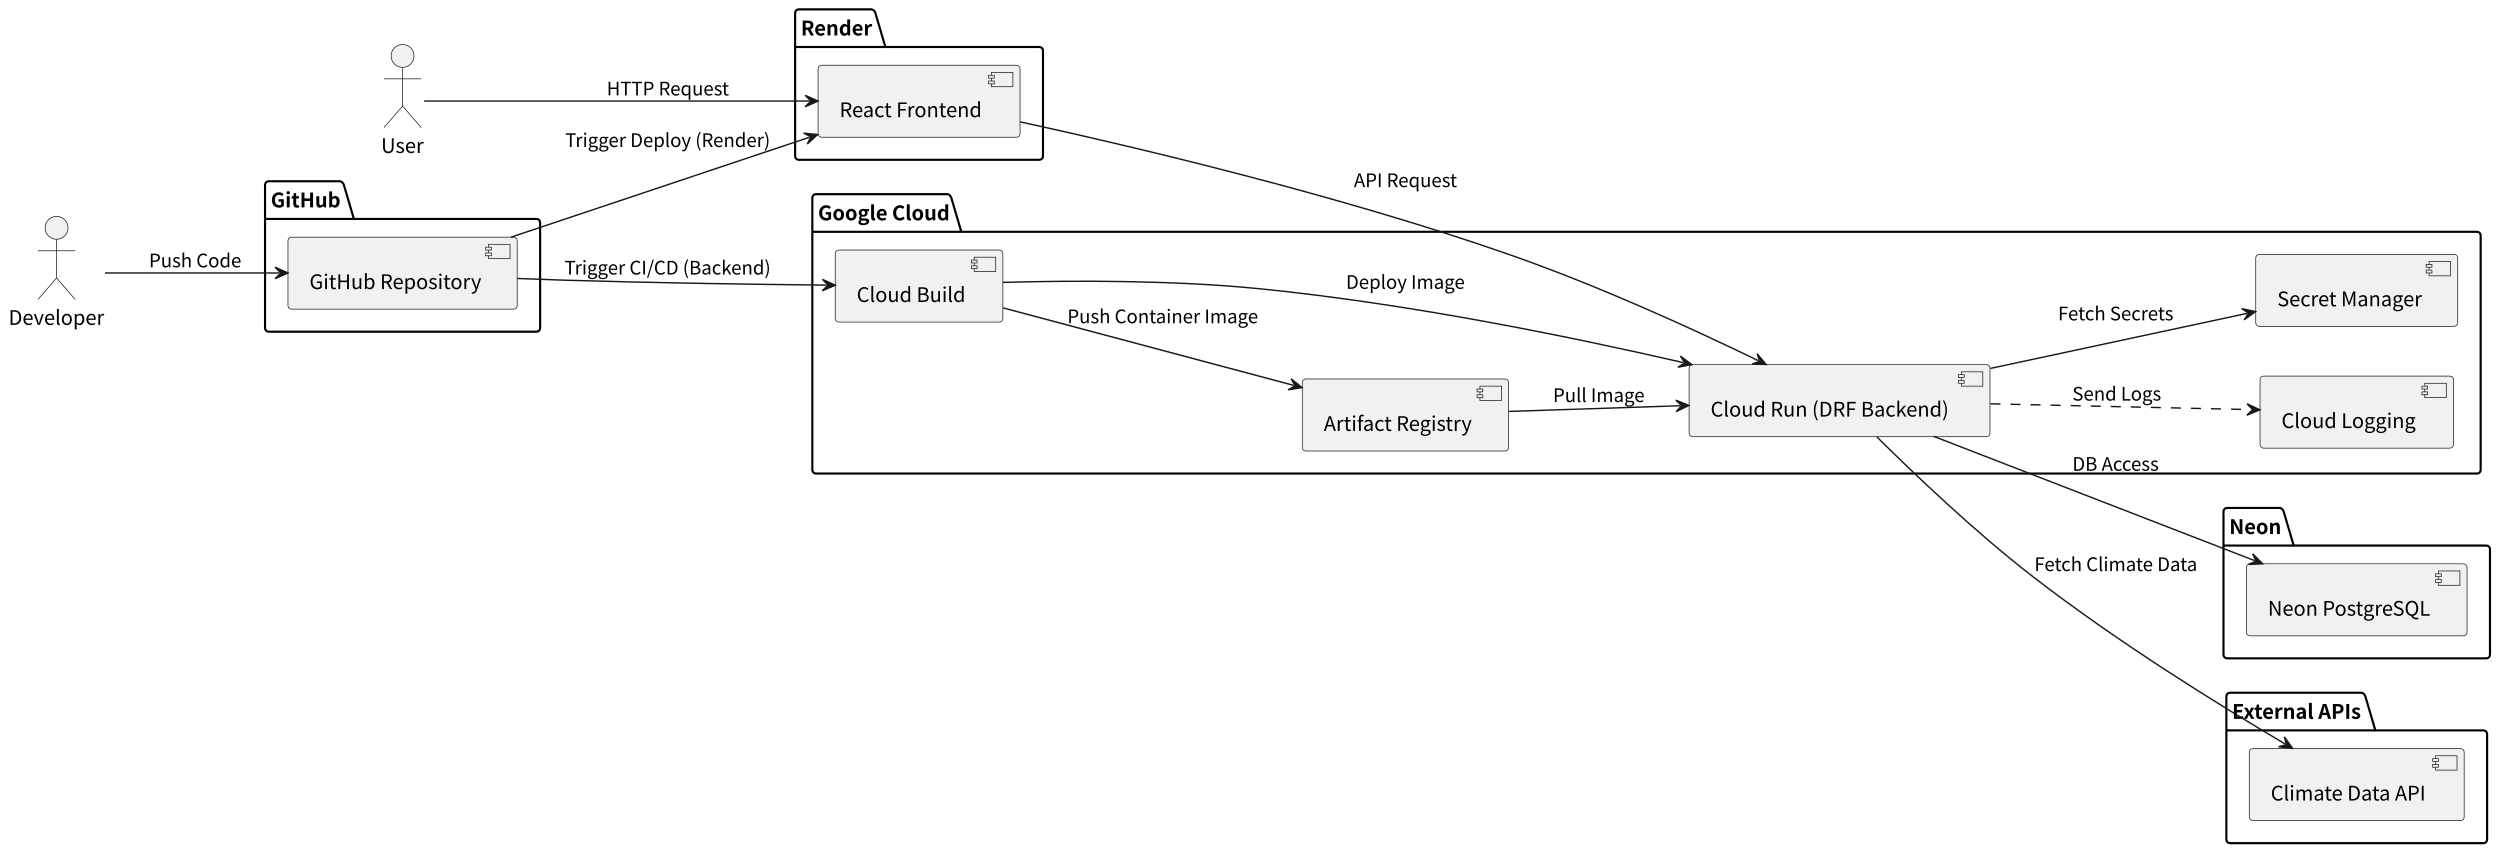
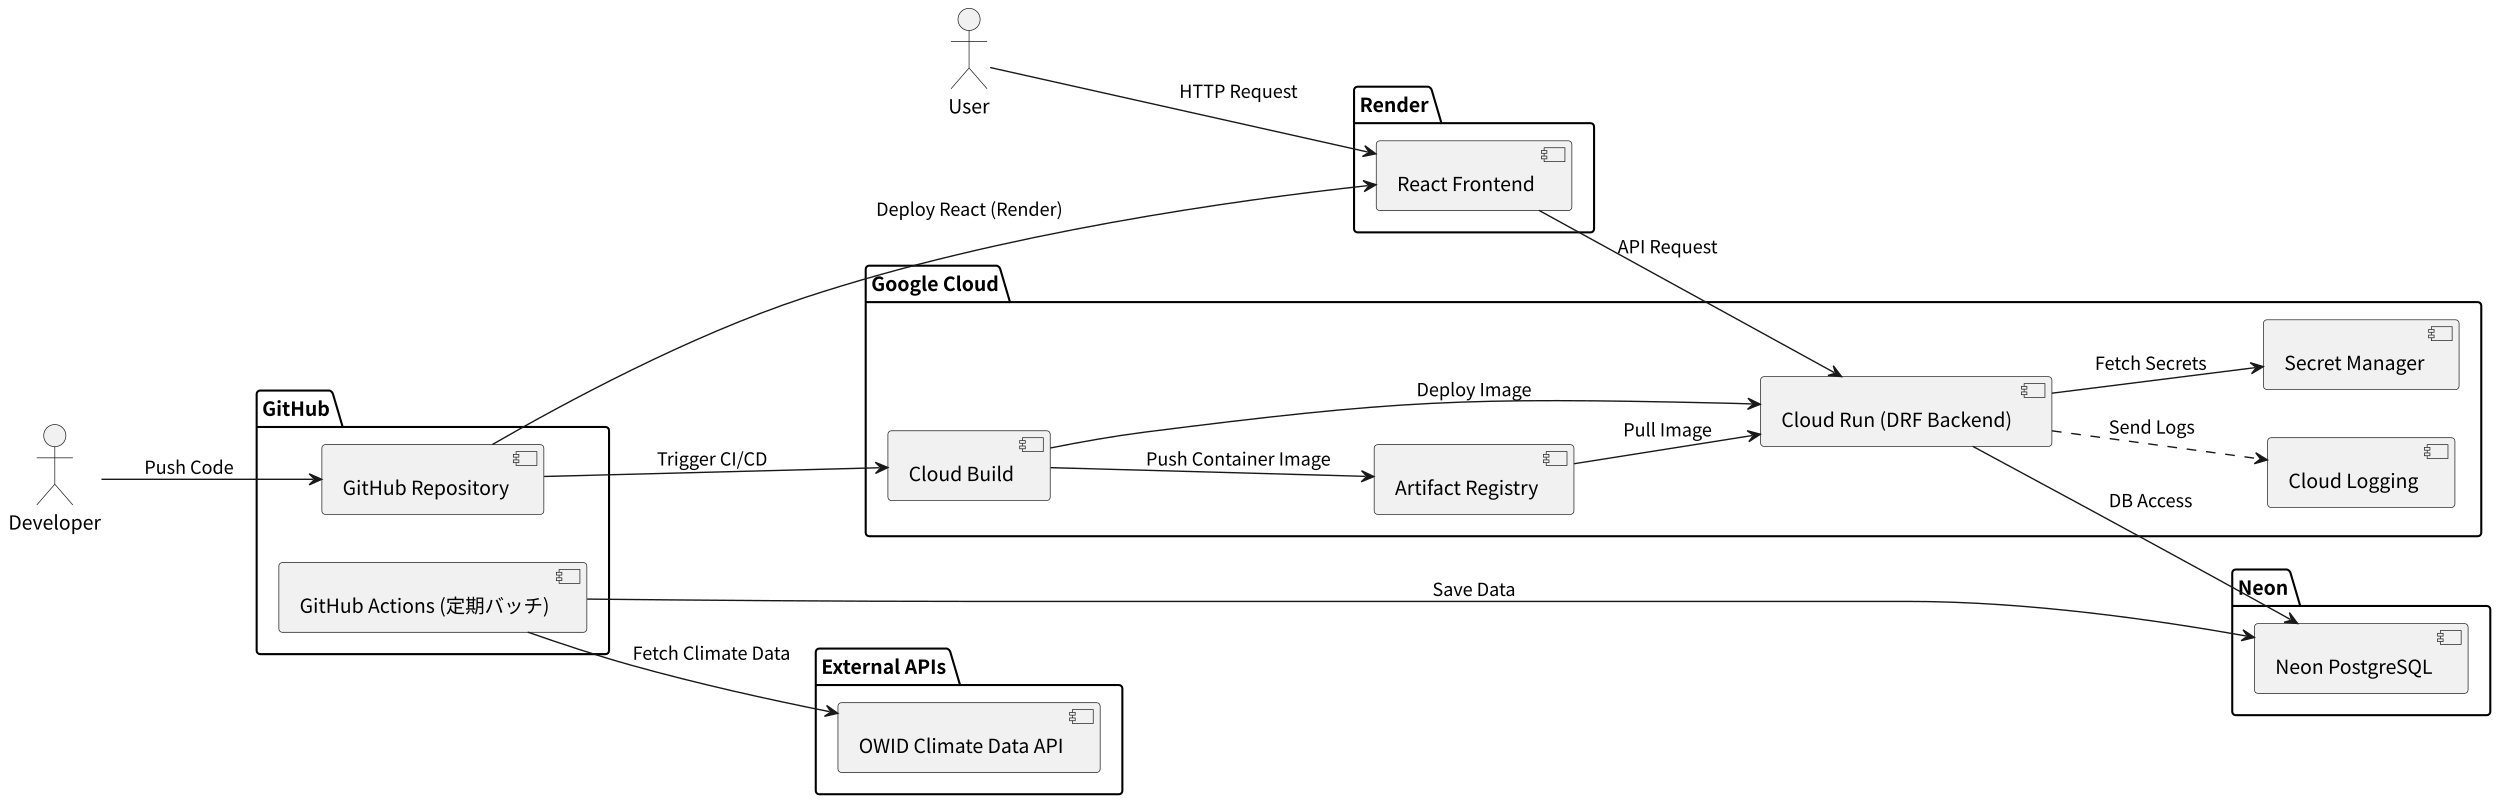
- <svg xmlns="http://www.w3.org/2000/svg" contentStyleType="text/css" height="595px" preserveAspectRatio="none" style="width:1745px;height:595px;background:#FFFFFF;" version="1.1" viewBox="0 0 1745 595" width="1745px" zoomAndPan="magnify">
+ <svg xmlns="http://www.w3.org/2000/svg" contentStyleType="text/css" height="579px" preserveAspectRatio="none" style="width:1802px;height:579px;background:#FFFFFF;" version="1.1" viewBox="0 0 1802 579" width="1802px" zoomAndPan="magnify">
  <defs />
  <g>
-     <g id="cluster_GitHub">
-       <path d="M187.5,126.532 L237.5,126.532 A3.75,3.75 0 0 1 240,129.032 L247,152.804 L374.5,152.804 A2.5,2.5 0 0 1 377,155.304 L377,229.032 A2.5,2.5 0 0 1 374.5,231.532 L187.5,231.532 A2.5,2.5 0 0 1 185,229.032 L185,129.032 A2.5,2.5 0 0 1 187.5,126.532 " fill="none" style="stroke:#000000;stroke-width:1.5;" />
-       <line style="stroke:#000000;stroke-width:1.5;" x1="185" x2="247" y1="152.804" y2="152.804" />
-       <text fill="#000000" font-family="Noto Sans CJK JP" font-size="14" font-weight="bold" lengthAdjust="spacing" textLength="49" x="189" y="144.772">GitHub</text>
-     </g>
    <g id="cluster_Render">
-       <path d="M557.5,6.532 L608.5,6.532 A3.75,3.75 0 0 1 611,9.032 L618,32.804 L725.5,32.804 A2.5,2.5 0 0 1 728,35.304 L728,109.032 A2.5,2.5 0 0 1 725.5,111.532 L557.5,111.532 A2.5,2.5 0 0 1 555,109.032 L555,9.032 A2.5,2.5 0 0 1 557.5,6.532 " fill="none" style="stroke:#000000;stroke-width:1.5;" />
-       <line style="stroke:#000000;stroke-width:1.5;" x1="555" x2="618" y1="32.804" y2="32.804" />
-       <text fill="#000000" font-family="Noto Sans CJK JP" font-size="14" font-weight="bold" lengthAdjust="spacing" textLength="50" x="559" y="24.772">Render</text>
+       <path d="M978.5,62.5 L1029.5,62.5 A3.75,3.75 0 0 1 1032,65 L1039,88.772 L1146.5,88.772 A2.5,2.5 0 0 1 1149,91.272 L1149,165 A2.5,2.5 0 0 1 1146.5,167.5 L978.5,167.5 A2.5,2.5 0 0 1 976,165 L976,65 A2.5,2.5 0 0 1 978.5,62.5 " fill="none" style="stroke:#000000;stroke-width:1.5;" />
+       <line style="stroke:#000000;stroke-width:1.5;" x1="976" x2="1039" y1="88.772" y2="88.772" />
+       <text fill="#000000" font-family="Noto Sans CJK JP" font-size="14" font-weight="bold" lengthAdjust="spacing" textLength="50" x="980" y="80.74">Render</text>
    </g>
    <g id="cluster_Google Cloud">
-       <path d="M569.5,135.532 L661.5,135.532 A3.75,3.75 0 0 1 664,138.032 L671,161.804 L1729,161.804 A2.5,2.5 0 0 1 1731.5,164.304 L1731.5,328.032 A2.5,2.5 0 0 1 1729,330.532 L569.5,330.532 A2.5,2.5 0 0 1 567,328.032 L567,138.032 A2.5,2.5 0 0 1 569.5,135.532 " fill="none" style="stroke:#000000;stroke-width:1.5;" />
-       <line style="stroke:#000000;stroke-width:1.5;" x1="567" x2="671" y1="161.804" y2="161.804" />
-       <text fill="#000000" font-family="Noto Sans CJK JP" font-size="14" font-weight="bold" lengthAdjust="spacing" textLength="91" x="571" y="153.772">Google Cloud</text>
+       <path d="M626.5,191.5 L718.5,191.5 A3.75,3.75 0 0 1 721,194 L728,217.772 L1786,217.772 A2.5,2.5 0 0 1 1788.5,220.272 L1788.5,384 A2.5,2.5 0 0 1 1786,386.5 L626.5,386.5 A2.5,2.5 0 0 1 624,384 L624,194 A2.5,2.5 0 0 1 626.5,191.5 " fill="none" style="stroke:#000000;stroke-width:1.5;" />
+       <line style="stroke:#000000;stroke-width:1.5;" x1="624" x2="728" y1="217.772" y2="217.772" />
+       <text fill="#000000" font-family="Noto Sans CJK JP" font-size="14" font-weight="bold" lengthAdjust="spacing" textLength="91" x="628" y="209.74">Google Cloud</text>
    </g>
    <g id="cluster_Neon">
-       <path d="M1554.5,354.532 L1591.5,354.532 A3.75,3.75 0 0 1 1594,357.032 L1601,380.804 L1735.5,380.804 A2.5,2.5 0 0 1 1738,383.304 L1738,457.032 A2.5,2.5 0 0 1 1735.5,459.532 L1554.5,459.532 A2.5,2.5 0 0 1 1552,457.032 L1552,357.032 A2.5,2.5 0 0 1 1554.5,354.532 " fill="none" style="stroke:#000000;stroke-width:1.5;" />
-       <line style="stroke:#000000;stroke-width:1.5;" x1="1552" x2="1601" y1="380.804" y2="380.804" />
-       <text fill="#000000" font-family="Noto Sans CJK JP" font-size="14" font-weight="bold" lengthAdjust="spacing" textLength="36" x="1556" y="372.772">Neon</text>
+       <path d="M1611.5,410.5 L1648.5,410.5 A3.75,3.75 0 0 1 1651,413 L1658,436.772 L1792.5,436.772 A2.5,2.5 0 0 1 1795,439.272 L1795,513 A2.5,2.5 0 0 1 1792.5,515.5 L1611.5,515.5 A2.5,2.5 0 0 1 1609,513 L1609,413 A2.5,2.5 0 0 1 1611.5,410.5 " fill="none" style="stroke:#000000;stroke-width:1.5;" />
+       <line style="stroke:#000000;stroke-width:1.5;" x1="1609" x2="1658" y1="436.772" y2="436.772" />
+       <text fill="#000000" font-family="Noto Sans CJK JP" font-size="14" font-weight="bold" lengthAdjust="spacing" textLength="36" x="1613" y="428.74">Neon</text>
    </g>
    <g id="cluster_External APIs">
-       <path d="M1556.5,483.532 L1648.5,483.532 A3.75,3.75 0 0 1 1651,486.032 L1658,509.804 L1733.5,509.804 A2.5,2.5 0 0 1 1736,512.304 L1736,586.032 A2.5,2.5 0 0 1 1733.5,588.532 L1556.5,588.532 A2.5,2.5 0 0 1 1554,586.032 L1554,486.032 A2.5,2.5 0 0 1 1556.5,483.532 " fill="none" style="stroke:#000000;stroke-width:1.5;" />
-       <line style="stroke:#000000;stroke-width:1.5;" x1="1554" x2="1658" y1="509.804" y2="509.804" />
-       <text fill="#000000" font-family="Noto Sans CJK JP" font-size="14" font-weight="bold" lengthAdjust="spacing" textLength="91" x="1558" y="501.772">External APIs</text>
+       <path d="M590.5,467.5 L682.5,467.5 A3.75,3.75 0 0 1 685,470 L692,493.772 L806.5,493.772 A2.5,2.5 0 0 1 809,496.272 L809,570 A2.5,2.5 0 0 1 806.5,572.5 L590.5,572.5 A2.5,2.5 0 0 1 588,570 L588,470 A2.5,2.5 0 0 1 590.5,467.5 " fill="none" style="stroke:#000000;stroke-width:1.5;" />
+       <line style="stroke:#000000;stroke-width:1.5;" x1="588" x2="692" y1="493.772" y2="493.772" />
+       <text fill="#000000" font-family="Noto Sans CJK JP" font-size="14" font-weight="bold" lengthAdjust="spacing" textLength="91" x="592" y="485.74">External APIs</text>
+     </g>
+     <g id="cluster_GitHub">
+       <path d="M187.5,281.5 L237.5,281.5 A3.75,3.75 0 0 1 240,284 L247,307.772 L436.5,307.772 A2.5,2.5 0 0 1 439,310.272 L439,469 A2.5,2.5 0 0 1 436.5,471.5 L187.5,471.5 A2.5,2.5 0 0 1 185,469 L185,284 A2.5,2.5 0 0 1 187.5,281.5 " fill="none" style="stroke:#000000;stroke-width:1.5;" />
+       <line style="stroke:#000000;stroke-width:1.5;" x1="185" x2="247" y1="307.772" y2="307.772" />
+       <text fill="#000000" font-family="Noto Sans CJK JP" font-size="14" font-weight="bold" lengthAdjust="spacing" textLength="49" x="189" y="299.74">GitHub</text>
+     </g>
+     <g id="elem_Frontend">
+       <rect fill="#F1F1F1" height="50.272" rx="2.5" ry="2.5" style="stroke:#181818;stroke-width:0.5;" width="141" x="992" y="101.5" />
+       <rect fill="#F1F1F1" height="10" style="stroke:#181818;stroke-width:0.5;" width="15" x="1113" y="106.5" />
+       <rect fill="#F1F1F1" height="2" style="stroke:#181818;stroke-width:0.5;" width="4" x="1111" y="108.5" />
+       <rect fill="#F1F1F1" height="2" style="stroke:#181818;stroke-width:0.5;" width="4" x="1111" y="112.5" />
+       <text fill="#000000" font-family="Noto Sans CJK JP" font-size="14" lengthAdjust="spacing" textLength="101" x="1007" y="137.74">React Frontend</text>
+     </g>
+     <g id="elem_CloudBuild">
+       <rect fill="#F1F1F1" height="50.272" rx="2.5" ry="2.5" style="stroke:#181818;stroke-width:0.5;" width="117" x="640" y="310.5" />
+       <rect fill="#F1F1F1" height="10" style="stroke:#181818;stroke-width:0.5;" width="15" x="737" y="315.5" />
+       <rect fill="#F1F1F1" height="2" style="stroke:#181818;stroke-width:0.5;" width="4" x="735" y="317.5" />
+       <rect fill="#F1F1F1" height="2" style="stroke:#181818;stroke-width:0.5;" width="4" x="735" y="321.5" />
+       <text fill="#000000" font-family="Noto Sans CJK JP" font-size="14" lengthAdjust="spacing" textLength="77" x="655" y="346.74">Cloud Build</text>
+     </g>
+     <g id="elem_ArtifactRegistry">
+       <rect fill="#F1F1F1" height="50.272" rx="2.5" ry="2.5" style="stroke:#181818;stroke-width:0.5;" width="144" x="990.5" y="320.5" />
+       <rect fill="#F1F1F1" height="10" style="stroke:#181818;stroke-width:0.5;" width="15" x="1114.5" y="325.5" />
+       <rect fill="#F1F1F1" height="2" style="stroke:#181818;stroke-width:0.5;" width="4" x="1112.5" y="327.5" />
+       <rect fill="#F1F1F1" height="2" style="stroke:#181818;stroke-width:0.5;" width="4" x="1112.5" y="331.5" />
+       <text fill="#000000" font-family="Noto Sans CJK JP" font-size="14" lengthAdjust="spacing" textLength="104" x="1005.5" y="356.74">Artifact Registry</text>
+     </g>
+     <g id="elem_CloudRun">
+       <rect fill="#F1F1F1" height="50.272" rx="2.5" ry="2.5" style="stroke:#181818;stroke-width:0.5;" width="210" x="1269" y="271.5" />
+       <rect fill="#F1F1F1" height="10" style="stroke:#181818;stroke-width:0.5;" width="15" x="1459" y="276.5" />
+       <rect fill="#F1F1F1" height="2" style="stroke:#181818;stroke-width:0.5;" width="4" x="1457" y="278.5" />
+       <rect fill="#F1F1F1" height="2" style="stroke:#181818;stroke-width:0.5;" width="4" x="1457" y="282.5" />
+       <text fill="#000000" font-family="Noto Sans CJK JP" font-size="14" lengthAdjust="spacing" textLength="170" x="1284" y="307.74">Cloud Run (DRF Backend)</text>
+     </g>
+     <g id="elem_Logging">
+       <rect fill="#F1F1F1" height="50.272" rx="2.5" ry="2.5" style="stroke:#181818;stroke-width:0.5;" width="135" x="1634.5" y="315.5" />
+       <rect fill="#F1F1F1" height="10" style="stroke:#181818;stroke-width:0.5;" width="15" x="1749.5" y="320.5" />
+       <rect fill="#F1F1F1" height="2" style="stroke:#181818;stroke-width:0.5;" width="4" x="1747.5" y="322.5" />
+       <rect fill="#F1F1F1" height="2" style="stroke:#181818;stroke-width:0.5;" width="4" x="1747.5" y="326.5" />
+       <text fill="#000000" font-family="Noto Sans CJK JP" font-size="14" lengthAdjust="spacing" textLength="95" x="1649.5" y="351.74">Cloud Logging</text>
+     </g>
+     <g id="elem_SecretManager">
+       <rect fill="#F1F1F1" height="50.272" rx="2.5" ry="2.5" style="stroke:#181818;stroke-width:0.5;" width="141" x="1631.5" y="230.5" />
+       <rect fill="#F1F1F1" height="10" style="stroke:#181818;stroke-width:0.5;" width="15" x="1752.5" y="235.5" />
+       <rect fill="#F1F1F1" height="2" style="stroke:#181818;stroke-width:0.5;" width="4" x="1750.5" y="237.5" />
+       <rect fill="#F1F1F1" height="2" style="stroke:#181818;stroke-width:0.5;" width="4" x="1750.5" y="241.5" />
+       <text fill="#000000" font-family="Noto Sans CJK JP" font-size="14" lengthAdjust="spacing" textLength="101" x="1646.5" y="266.74">Secret Manager</text>
+     </g>
+     <g id="elem_NeonPostgreSQL">
+       <rect fill="#F1F1F1" height="50.272" rx="2.5" ry="2.5" style="stroke:#181818;stroke-width:0.5;" width="154" x="1625" y="449.5" />
+       <rect fill="#F1F1F1" height="10" style="stroke:#181818;stroke-width:0.5;" width="15" x="1759" y="454.5" />
+       <rect fill="#F1F1F1" height="2" style="stroke:#181818;stroke-width:0.5;" width="4" x="1757" y="456.5" />
+       <rect fill="#F1F1F1" height="2" style="stroke:#181818;stroke-width:0.5;" width="4" x="1757" y="460.5" />
+       <text fill="#000000" font-family="Noto Sans CJK JP" font-size="14" lengthAdjust="spacing" textLength="114" x="1640" y="485.74">Neon PostgreSQL</text>
+     </g>
+     <g id="elem_OWIDAPI">
+       <rect fill="#F1F1F1" height="50.272" rx="2.5" ry="2.5" style="stroke:#181818;stroke-width:0.5;" width="189" x="604" y="506.5" />
+       <rect fill="#F1F1F1" height="10" style="stroke:#181818;stroke-width:0.5;" width="15" x="773" y="511.5" />
+       <rect fill="#F1F1F1" height="2" style="stroke:#181818;stroke-width:0.5;" width="4" x="771" y="513.5" />
+       <rect fill="#F1F1F1" height="2" style="stroke:#181818;stroke-width:0.5;" width="4" x="771" y="517.5" />
+       <text fill="#000000" font-family="Noto Sans CJK JP" font-size="14" lengthAdjust="spacing" textLength="149" x="619" y="542.74">OWID Climate Data API</text>
    </g>
    <g id="elem_GitHubRepo">
-       <rect fill="#F1F1F1" height="50.272" rx="2.5" ry="2.5" style="stroke:#181818;stroke-width:0.5;" width="160" x="201" y="165.532" />
-       <rect fill="#F1F1F1" height="10" style="stroke:#181818;stroke-width:0.5;" width="15" x="341" y="170.532" />
-       <rect fill="#F1F1F1" height="2" style="stroke:#181818;stroke-width:0.5;" width="4" x="339" y="172.532" />
-       <rect fill="#F1F1F1" height="2" style="stroke:#181818;stroke-width:0.5;" width="4" x="339" y="176.532" />
-       <text fill="#000000" font-family="Noto Sans CJK JP" font-size="14" lengthAdjust="spacing" textLength="120" x="216" y="201.772">GitHub Repository</text>
+       <rect fill="#F1F1F1" height="50.272" rx="2.5" ry="2.5" style="stroke:#181818;stroke-width:0.5;" width="160" x="232" y="320.5" />
+       <rect fill="#F1F1F1" height="10" style="stroke:#181818;stroke-width:0.5;" width="15" x="372" y="325.5" />
+       <rect fill="#F1F1F1" height="2" style="stroke:#181818;stroke-width:0.5;" width="4" x="370" y="327.5" />
+       <rect fill="#F1F1F1" height="2" style="stroke:#181818;stroke-width:0.5;" width="4" x="370" y="331.5" />
+       <text fill="#000000" font-family="Noto Sans CJK JP" font-size="14" lengthAdjust="spacing" textLength="120" x="247" y="356.74">GitHub Repository</text>
    </g>
-     <g id="elem_Frontend">
-       <rect fill="#F1F1F1" height="50.272" rx="2.5" ry="2.5" style="stroke:#181818;stroke-width:0.5;" width="141" x="571" y="45.532" />
-       <rect fill="#F1F1F1" height="10" style="stroke:#181818;stroke-width:0.5;" width="15" x="692" y="50.532" />
-       <rect fill="#F1F1F1" height="2" style="stroke:#181818;stroke-width:0.5;" width="4" x="690" y="52.532" />
-       <rect fill="#F1F1F1" height="2" style="stroke:#181818;stroke-width:0.5;" width="4" x="690" y="56.532" />
-       <text fill="#000000" font-family="Noto Sans CJK JP" font-size="14" lengthAdjust="spacing" textLength="101" x="586" y="81.772">React Frontend</text>
-     </g>
-     <g id="elem_CloudBuild">
-       <rect fill="#F1F1F1" height="50.272" rx="2.5" ry="2.5" style="stroke:#181818;stroke-width:0.5;" width="117" x="583" y="174.532" />
-       <rect fill="#F1F1F1" height="10" style="stroke:#181818;stroke-width:0.5;" width="15" x="680" y="179.532" />
-       <rect fill="#F1F1F1" height="2" style="stroke:#181818;stroke-width:0.5;" width="4" x="678" y="181.532" />
-       <rect fill="#F1F1F1" height="2" style="stroke:#181818;stroke-width:0.5;" width="4" x="678" y="185.532" />
-       <text fill="#000000" font-family="Noto Sans CJK JP" font-size="14" lengthAdjust="spacing" textLength="77" x="598" y="210.772">Cloud Build</text>
-     </g>
-     <g id="elem_ArtifactRegistry">
-       <rect fill="#F1F1F1" height="50.272" rx="2.5" ry="2.5" style="stroke:#181818;stroke-width:0.5;" width="144" x="909" y="264.532" />
-       <rect fill="#F1F1F1" height="10" style="stroke:#181818;stroke-width:0.5;" width="15" x="1033" y="269.532" />
-       <rect fill="#F1F1F1" height="2" style="stroke:#181818;stroke-width:0.5;" width="4" x="1031" y="271.532" />
-       <rect fill="#F1F1F1" height="2" style="stroke:#181818;stroke-width:0.5;" width="4" x="1031" y="275.532" />
-       <text fill="#000000" font-family="Noto Sans CJK JP" font-size="14" lengthAdjust="spacing" textLength="104" x="924" y="300.772">Artifact Registry</text>
-     </g>
-     <g id="elem_CloudRun">
-       <rect fill="#F1F1F1" height="50.272" rx="2.5" ry="2.5" style="stroke:#181818;stroke-width:0.5;" width="210" x="1179" y="254.532" />
-       <rect fill="#F1F1F1" height="10" style="stroke:#181818;stroke-width:0.5;" width="15" x="1369" y="259.532" />
-       <rect fill="#F1F1F1" height="2" style="stroke:#181818;stroke-width:0.5;" width="4" x="1367" y="261.532" />
-       <rect fill="#F1F1F1" height="2" style="stroke:#181818;stroke-width:0.5;" width="4" x="1367" y="265.532" />
-       <text fill="#000000" font-family="Noto Sans CJK JP" font-size="14" lengthAdjust="spacing" textLength="170" x="1194" y="290.772">Cloud Run (DRF Backend)</text>
-     </g>
-     <g id="elem_Logging">
-       <rect fill="#F1F1F1" height="50.272" rx="2.5" ry="2.5" style="stroke:#181818;stroke-width:0.5;" width="135" x="1577.5" y="262.532" />
-       <rect fill="#F1F1F1" height="10" style="stroke:#181818;stroke-width:0.5;" width="15" x="1692.5" y="267.532" />
-       <rect fill="#F1F1F1" height="2" style="stroke:#181818;stroke-width:0.5;" width="4" x="1690.5" y="269.532" />
-       <rect fill="#F1F1F1" height="2" style="stroke:#181818;stroke-width:0.5;" width="4" x="1690.5" y="273.532" />
-       <text fill="#000000" font-family="Noto Sans CJK JP" font-size="14" lengthAdjust="spacing" textLength="95" x="1592.5" y="298.772">Cloud Logging</text>
-     </g>
-     <g id="elem_SecretManager">
-       <rect fill="#F1F1F1" height="50.272" rx="2.5" ry="2.5" style="stroke:#181818;stroke-width:0.5;" width="141" x="1574.5" y="177.532" />
-       <rect fill="#F1F1F1" height="10" style="stroke:#181818;stroke-width:0.5;" width="15" x="1695.5" y="182.532" />
-       <rect fill="#F1F1F1" height="2" style="stroke:#181818;stroke-width:0.5;" width="4" x="1693.5" y="184.532" />
-       <rect fill="#F1F1F1" height="2" style="stroke:#181818;stroke-width:0.5;" width="4" x="1693.5" y="188.532" />
-       <text fill="#000000" font-family="Noto Sans CJK JP" font-size="14" lengthAdjust="spacing" textLength="101" x="1589.5" y="213.772">Secret Manager</text>
-     </g>
-     <g id="elem_NeonPostgreSQL">
-       <rect fill="#F1F1F1" height="50.272" rx="2.5" ry="2.5" style="stroke:#181818;stroke-width:0.5;" width="154" x="1568" y="393.532" />
-       <rect fill="#F1F1F1" height="10" style="stroke:#181818;stroke-width:0.5;" width="15" x="1702" y="398.532" />
-       <rect fill="#F1F1F1" height="2" style="stroke:#181818;stroke-width:0.5;" width="4" x="1700" y="400.532" />
-       <rect fill="#F1F1F1" height="2" style="stroke:#181818;stroke-width:0.5;" width="4" x="1700" y="404.532" />
-       <text fill="#000000" font-family="Noto Sans CJK JP" font-size="14" lengthAdjust="spacing" textLength="114" x="1583" y="429.772">Neon PostgreSQL</text>
-     </g>
-     <g id="elem_ClimateAPI">
-       <rect fill="#F1F1F1" height="50.272" rx="2.5" ry="2.5" style="stroke:#181818;stroke-width:0.5;" width="150" x="1570" y="522.532" />
-       <rect fill="#F1F1F1" height="10" style="stroke:#181818;stroke-width:0.5;" width="15" x="1700" y="527.532" />
-       <rect fill="#F1F1F1" height="2" style="stroke:#181818;stroke-width:0.5;" width="4" x="1698" y="529.532" />
-       <rect fill="#F1F1F1" height="2" style="stroke:#181818;stroke-width:0.5;" width="4" x="1698" y="533.532" />
-       <text fill="#000000" font-family="Noto Sans CJK JP" font-size="14" lengthAdjust="spacing" textLength="110" x="1585" y="558.772">Climate Data API</text>
+     <g id="elem_GitHubActions">
+       <rect fill="#F1F1F1" height="50.272" rx="2.5" ry="2.5" style="stroke:#181818;stroke-width:0.5;" width="222" x="201" y="405.5" />
+       <rect fill="#F1F1F1" height="10" style="stroke:#181818;stroke-width:0.5;" width="15" x="403" y="410.5" />
+       <rect fill="#F1F1F1" height="2" style="stroke:#181818;stroke-width:0.5;" width="4" x="401" y="412.5" />
+       <rect fill="#F1F1F1" height="2" style="stroke:#181818;stroke-width:0.5;" width="4" x="401" y="416.5" />
+       <text fill="#000000" font-family="Noto Sans CJK JP" font-size="14" lengthAdjust="spacing" textLength="182" x="216" y="441.74">GitHub Actions (定期バッチ)</text>
    </g>
    <g id="elem_User">
-       <ellipse cx="281" cy="39.032" fill="#F1F1F1" rx="8" ry="8" style="stroke:#181818;stroke-width:0.5;" />
-       <path d="M281,47.032 L281,74.032 M268,55.032 L294,55.032 M281,74.032 L268,89.032 M281,74.032 L294,89.032 " fill="none" style="stroke:#181818;stroke-width:0.5;" />
-       <text fill="#000000" font-family="Noto Sans CJK JP" font-size="14" lengthAdjust="spacing" textLength="30" x="266" y="106.772">User</text>
+       <ellipse cx="698.5" cy="14" fill="#F1F1F1" rx="8" ry="8" style="stroke:#181818;stroke-width:0.5;" />
+       <path d="M698.5,22 L698.5,49 M685.5,30 L711.5,30 M698.5,49 L685.5,64 M698.5,49 L711.5,64 " fill="none" style="stroke:#181818;stroke-width:0.5;" />
+       <text fill="#000000" font-family="Noto Sans CJK JP" font-size="14" lengthAdjust="spacing" textLength="30" x="683.5" y="81.74">User</text>
    </g>
    <g id="elem_Developer">
-       <ellipse cx="39.5" cy="159.032" fill="#F1F1F1" rx="8" ry="8" style="stroke:#181818;stroke-width:0.5;" />
-       <path d="M39.5,167.032 L39.5,194.032 M26.5,175.032 L52.5,175.032 M39.5,194.032 L26.5,209.032 M39.5,194.032 L52.5,209.032 " fill="none" style="stroke:#181818;stroke-width:0.5;" />
-       <text fill="#000000" font-family="Noto Sans CJK JP" font-size="14" lengthAdjust="spacing" textLength="67" x="6" y="226.772">Developer</text>
+       <ellipse cx="39.5" cy="314" fill="#F1F1F1" rx="8" ry="8" style="stroke:#181818;stroke-width:0.5;" />
+       <path d="M39.5,322 L39.5,349 M26.5,330 L52.5,330 M39.5,349 L26.5,364 M39.5,349 L52.5,364 " fill="none" style="stroke:#181818;stroke-width:0.5;" />
+       <text fill="#000000" font-family="Noto Sans CJK JP" font-size="14" lengthAdjust="spacing" textLength="67" x="6" y="381.74">Developer</text>
    </g>
    <g id="link_Developer_GitHubRepo">
-       <path d="M73.3,190.532 C106.03,190.532 151.57,190.532 194.99,190.532 " fill="none" id="Developer-to-GitHubRepo" style="stroke:#181818;stroke-width:1.0;" />
-       <polygon fill="#181818" points="200.99,190.532,191.99,186.532,195.99,190.532,191.99,194.532,200.99,190.532" style="stroke:#181818;stroke-width:1.0;" />
-       <text fill="#000000" font-family="Noto Sans CJK JP" font-size="13" lengthAdjust="spacing" textLength="64" x="104" y="186.612">Push Code</text>
+       <path d="M73.13,345.5 C112.19,345.5 172.96,345.5 225.84,345.5 " fill="none" id="Developer-to-GitHubRepo" style="stroke:#181818;stroke-width:1.0;" />
+       <polygon fill="#181818" points="231.84,345.5,222.84,341.5,226.84,345.5,222.84,349.5,231.84,345.5" style="stroke:#181818;stroke-width:1.0;" />
+       <text fill="#000000" font-family="Noto Sans CJK JP" font-size="13" lengthAdjust="spacing" textLength="64" x="104" y="341.58">Push Code</text>
    </g>
    <g id="link_GitHubRepo_CloudBuild">
-       <path d="M361.12,194.372 C371.83,194.812 382.68,195.212 393,195.532 C458.08,197.522 526.81,198.501 576.98,199.011 " fill="none" id="GitHubRepo-to-CloudBuild" style="stroke:#181818;stroke-width:1.0;" />
-       <polygon fill="#181818" points="582.98,199.072,574.021,194.981,577.98,199.021,573.94,202.98,582.98,199.072" style="stroke:#181818;stroke-width:1.0;" />
-       <text fill="#000000" font-family="Noto Sans CJK JP" font-size="13" lengthAdjust="spacing" textLength="144" x="394" y="191.612">Trigger CI/CD (Backend)</text>
+       <path d="M392.2,343.44 C465.96,341.52 568.142,338.866 633.972,337.156 " fill="none" id="GitHubRepo-to-CloudBuild" style="stroke:#181818;stroke-width:1.0;" />
+       <polygon fill="#181818" points="639.97,337,630.869,333.235,634.972,337.13,631.077,341.232,639.97,337" style="stroke:#181818;stroke-width:1.0;" />
+       <text fill="#000000" font-family="Noto Sans CJK JP" font-size="13" lengthAdjust="spacing" textLength="80" x="473.5" y="335.58">Trigger CI/CD</text>
    </g>
    <g id="link_CloudBuild_ArtifactRegistry">
-       <path d="M700.13,214.902 C757.84,230.292 840.952,252.456 903.023,269.006 " fill="none" id="CloudBuild-to-ArtifactRegistry" style="stroke:#181818;stroke-width:1.0;" />
-       <polygon fill="#181818" points="908.82,270.552,901.154,264.368,903.989,269.264,899.093,272.098,908.82,270.552" style="stroke:#181818;stroke-width:1.0;" />
-       <text fill="#000000" font-family="Noto Sans CJK JP" font-size="13" lengthAdjust="spacing" textLength="133" x="745" y="225.612">Push Container Image</text>
+       <path d="M757.26,337.1 C820.54,338.84 916.092,341.485 984.262,343.365 " fill="none" id="CloudBuild-to-ArtifactRegistry" style="stroke:#181818;stroke-width:1.0;" />
+       <polygon fill="#181818" points="990.26,343.53,981.374,339.283,985.262,343.392,981.153,347.28,990.26,343.53" style="stroke:#181818;stroke-width:1.0;" />
+       <text fill="#000000" font-family="Noto Sans CJK JP" font-size="13" lengthAdjust="spacing" textLength="133" x="826" y="335.58">Push Container Image</text>
    </g>
    <g id="link_CloudBuild_CloudRun">
-       <path d="M700.01,197.102 C747.99,195.772 818.12,195.452 879,201.532 C982.78,211.902 1093.742,234.47 1174.962,253.11 " fill="none" id="CloudBuild-to-CloudRun" style="stroke:#181818;stroke-width:1.0;" />
-       <polygon fill="#181818" points="1180.81,254.452,1172.933,248.54,1175.937,253.334,1171.143,256.337,1180.81,254.452" style="stroke:#181818;stroke-width:1.0;" />
-       <text fill="#000000" font-family="Noto Sans CJK JP" font-size="13" lengthAdjust="spacing" textLength="83" x="939.5" y="201.612">Deploy Image</text>
+       <path d="M757.05,322.92 C778.31,318.69 802.66,314.33 825,311.5 C1007.78,288.37 1054.81,286.38 1239,290.5 C1248.66,290.72 1252.714,290.805 1262.774,291.165 " fill="none" id="CloudBuild-to-CloudRun" style="stroke:#181818;stroke-width:1.0;" />
+       <polygon fill="#181818" points="1268.77,291.38,1259.919,287.061,1263.773,291.201,1259.633,295.056,1268.77,291.38" style="stroke:#181818;stroke-width:1.0;" />
+       <text fill="#000000" font-family="Noto Sans CJK JP" font-size="13" lengthAdjust="spacing" textLength="83" x="1021" y="285.58">Deploy Image</text>
    </g>
    <g id="link_ArtifactRegistry_CloudRun">
-       <path d="M1053.33,287.162 C1090.8,285.922 1131.413,284.572 1172.833,283.192 " fill="none" id="ArtifactRegistry-to-CloudRun" style="stroke:#181818;stroke-width:1.0;" />
-       <polygon fill="#181818" points="1178.83,282.992,1169.702,279.294,1173.833,283.159,1169.968,287.289,1178.83,282.992" style="stroke:#181818;stroke-width:1.0;" />
-       <text fill="#000000" font-family="Noto Sans CJK JP" font-size="13" lengthAdjust="spacing" textLength="64" x="1084" y="280.612">Pull Image</text>
+       <path d="M1134.51,334.26 C1174.3,327.96 1218.754,320.918 1262.934,313.928 " fill="none" id="ArtifactRegistry-to-CloudRun" style="stroke:#181818;stroke-width:1.0;" />
+       <polygon fill="#181818" points="1268.86,312.99,1259.345,310.446,1263.921,313.771,1260.596,318.347,1268.86,312.99" style="stroke:#181818;stroke-width:1.0;" />
+       <text fill="#000000" font-family="Noto Sans CJK JP" font-size="13" lengthAdjust="spacing" textLength="64" x="1170" y="314.58">Pull Image</text>
    </g>
    <g id="link_GitHubRepo_Frontend">
-       <path d="M356.72,165.522 C419.72,144.432 503.5,116.386 565.06,95.786 " fill="none" id="GitHubRepo-to-Frontend" style="stroke:#181818;stroke-width:1.0;" />
-       <polygon fill="#181818" points="570.75,93.882,560.946,92.945,566.008,95.469,563.485,100.531,570.75,93.882" style="stroke:#181818;stroke-width:1.0;" />
-       <text fill="#000000" font-family="Noto Sans CJK JP" font-size="13" lengthAdjust="spacing" textLength="143" x="394.5" y="102.612">Trigger Deploy (Render)</text>
+       <path d="M354.93,320.39 C406.25,290.73 496.64,241.98 580,214.5 C722.24,167.61 890.896,144.224 985.876,133.804 " fill="none" id="GitHubRepo-to-Frontend" style="stroke:#181818;stroke-width:1.0;" />
+       <polygon fill="#181818" points="991.84,133.15,982.457,130.155,986.87,133.695,983.33,138.108,991.84,133.15" style="stroke:#181818;stroke-width:1.0;" />
+       <text fill="#000000" font-family="Noto Sans CJK JP" font-size="13" lengthAdjust="spacing" textLength="134" x="631.5" y="155.58">Deploy React (Render)</text>
    </g>
    <g id="link_CloudRun_SecretManager">
-       <path d="M1389.32,257.152 C1448.84,244.392 1515.954,230.001 1568.504,218.721 " fill="none" id="CloudRun-to-SecretManager" style="stroke:#181818;stroke-width:1.0;" />
-       <polygon fill="#181818" points="1574.37,217.462,1564.731,215.44,1569.481,218.511,1566.41,223.262,1574.37,217.462" style="stroke:#181818;stroke-width:1.0;" />
-       <text fill="#000000" font-family="Noto Sans CJK JP" font-size="13" lengthAdjust="spacing" textLength="82" x="1436.5" y="223.612">Fetch Secrets</text>
+       <path d="M1479.04,283.41 C1528.8,277.16 1581.067,270.578 1625.397,265.008 " fill="none" id="CloudRun-to-SecretManager" style="stroke:#181818;stroke-width:1.0;" />
+       <polygon fill="#181818" points="1631.35,264.26,1621.921,261.413,1626.389,264.883,1622.919,269.351,1631.35,264.26" style="stroke:#181818;stroke-width:1.0;" />
+       <text fill="#000000" font-family="Noto Sans CJK JP" font-size="13" lengthAdjust="spacing" textLength="82" x="1510" y="266.58">Fetch Secrets</text>
+     </g>
+     <g id="link_GitHubActions_OWIDAPI">
+       <path d="M380.37,455.62 C403.8,463.85 430.38,472.64 455,479.5 C503.63,493.05 552.707,503.922 597.987,512.992 " fill="none" id="GitHubActions-to-OWIDAPI" style="stroke:#181818;stroke-width:1.0;" />
+       <polygon fill="#181818" points="603.87,514.17,595.831,508.48,598.967,513.188,594.26,516.324,603.87,514.17" style="stroke:#181818;stroke-width:1.0;" />
+       <text fill="#000000" font-family="Noto Sans CJK JP" font-size="13" lengthAdjust="spacing" textLength="115" x="456" y="475.58">Fetch Climate Data</text>
+     </g>
+     <g id="link_GitHubActions_NeonPostgreSQL">
+       <path d="M423.21,431.82 C500.09,432.62 605.04,433.5 697.5,433.5 C697.5,433.5 697.5,433.5 1375,433.5 C1461.14,433.5 1553.173,446.709 1619.023,458.42 " fill="none" id="GitHubActions-to-NeonPostgreSQL" style="stroke:#181818;stroke-width:1.0;" />
+       <polygon fill="#181818" points="1624.93,459.47,1616.769,453.956,1620.007,458.595,1615.369,461.832,1624.93,459.47" style="stroke:#181818;stroke-width:1.0;" />
+       <text fill="#000000" font-family="Noto Sans CJK JP" font-size="13" lengthAdjust="spacing" textLength="60" x="1032.5" y="429.58">Save Data</text>
    </g>
    <g id="link_User_Frontend">
-       <path d="M296.05,70.532 C341.1,70.532 478.04,70.532 564.99,70.532 " fill="none" id="User-to-Frontend" style="stroke:#181818;stroke-width:1.0;" />
-       <polygon fill="#181818" points="570.99,70.532,561.99,66.532,565.99,70.532,561.99,74.532,570.99,70.532" style="stroke:#181818;stroke-width:1.0;" />
-       <text fill="#000000" font-family="Noto Sans CJK JP" font-size="13" lengthAdjust="spacing" textLength="85" x="423.5" y="66.612">HTTP Request</text>
+       <path d="M713.69,48.68 C759.25,58.87 898.075,89.93 985.835,109.57 " fill="none" id="User-to-Frontend" style="stroke:#181818;stroke-width:1.0;" />
+       <polygon fill="#181818" points="991.69,110.88,983.781,105.011,986.811,109.788,982.034,112.818,991.69,110.88" style="stroke:#181818;stroke-width:1.0;" />
+       <text fill="#000000" font-family="Noto Sans CJK JP" font-size="13" lengthAdjust="spacing" textLength="85" x="850" y="70.58">HTTP Request</text>
    </g>
    <g id="link_Frontend_CloudRun">
-       <path d="M712.16,85.062 C794.66,103.092 935.68,136.532 1053,177.532 C1116.5,199.722 1181.441,229.514 1227.401,251.804 " fill="none" id="Frontend-to-CloudRun" style="stroke:#181818;stroke-width:1.0;" />
-       <polygon fill="#181818" points="1232.8,254.422,1226.448,246.896,1228.301,252.24,1222.957,254.094,1232.8,254.422" style="stroke:#181818;stroke-width:1.0;" />
-       <text fill="#000000" font-family="Noto Sans CJK JP" font-size="13" lengthAdjust="spacing" textLength="72" x="945" y="130.612">API Request</text>
+       <path d="M1109.17,151.58 C1167.77,183.77 1263.571,236.392 1322.141,268.562 " fill="none" id="Frontend-to-CloudRun" style="stroke:#181818;stroke-width:1.0;" />
+       <polygon fill="#181818" points="1327.4,271.45,1321.437,263.611,1323.017,269.043,1317.586,270.623,1327.4,271.45" style="stroke:#181818;stroke-width:1.0;" />
+       <text fill="#000000" font-family="Noto Sans CJK JP" font-size="13" lengthAdjust="spacing" textLength="72" x="1166" y="182.58">API Request</text>
    </g>
    <g id="link_CloudRun_NeonPostgreSQL">
-       <path d="M1349.6,304.542 C1414.6,329.712 1508.685,366.146 1573.725,391.326 " fill="none" id="CloudRun-to-NeonPostgreSQL" style="stroke:#181818;stroke-width:1.0;" />
-       <polygon fill="#181818" points="1579.32,393.492,1572.371,386.512,1574.657,391.687,1569.483,393.973,1579.32,393.492" style="stroke:#181818;stroke-width:1.0;" />
-       <text fill="#000000" font-family="Noto Sans CJK JP" font-size="13" lengthAdjust="spacing" textLength="62" x="1446.5" y="328.612">DB Access</text>
-     </g>
-     <g id="link_CloudRun_ClimateAPI">
-       <path d="M1310.04,304.942 C1336.13,330.822 1378.76,371.462 1419,402.532 C1478.95,448.832 1548.612,491.904 1595.062,519.303 " fill="none" id="CloudRun-to-ClimateAPI" style="stroke:#181818;stroke-width:1.0;" />
-       <polygon fill="#181818" points="1600.23,522.352,1594.511,514.334,1595.923,519.812,1590.446,521.225,1600.23,522.352" style="stroke:#181818;stroke-width:1.0;" />
-       <text fill="#000000" font-family="Noto Sans CJK JP" font-size="13" lengthAdjust="spacing" textLength="115" x="1420" y="398.612">Fetch Climate Data</text>
+       <path d="M1421.86,321.67 C1466.06,345.46 1534.13,382.22 1593,414.5 C1613.78,425.9 1631.498,435.71 1650.888,446.51 " fill="none" id="CloudRun-to-NeonPostgreSQL" style="stroke:#181818;stroke-width:1.0;" />
+       <polygon fill="#181818" points="1656.13,449.43,1650.214,441.556,1651.762,446.997,1646.321,448.545,1656.13,449.43" style="stroke:#181818;stroke-width:1.0;" />
+       <text fill="#000000" font-family="Noto Sans CJK JP" font-size="13" lengthAdjust="spacing" textLength="62" x="1520" y="365.58">DB Access</text>
    </g>
    <g id="link_CloudRun_Logging">
-       <path d="M1389.32,281.852 C1449.98,283.212 1518.621,284.738 1571.371,285.918 " fill="none" id="CloudRun-to-Logging" style="stroke:#181818;stroke-width:1.0;stroke-dasharray:7.0,7.0;" />
-       <polygon fill="#181818" points="1577.37,286.052,1568.462,281.852,1572.371,285.94,1568.283,289.85,1577.37,286.052" style="stroke:#181818;stroke-width:1.0;" />
-       <text fill="#000000" font-family="Noto Sans CJK JP" font-size="13" lengthAdjust="spacing" textLength="62" x="1446.5" y="279.612">Send Logs</text>
+       <path d="M1479.04,310.54 C1529.92,317.41 1583.694,324.667 1628.364,330.697 " fill="none" id="CloudRun-to-Logging" style="stroke:#181818;stroke-width:1.0;stroke-dasharray:7.0,7.0;" />
+       <polygon fill="#181818" points="1634.31,331.5,1625.926,326.332,1629.355,330.831,1624.856,334.26,1634.31,331.5" style="stroke:#181818;stroke-width:1.0;" />
+       <text fill="#000000" font-family="Noto Sans CJK JP" font-size="13" lengthAdjust="spacing" textLength="62" x="1520" y="312.58">Send Logs</text>
    </g>
  </g>
</svg>
